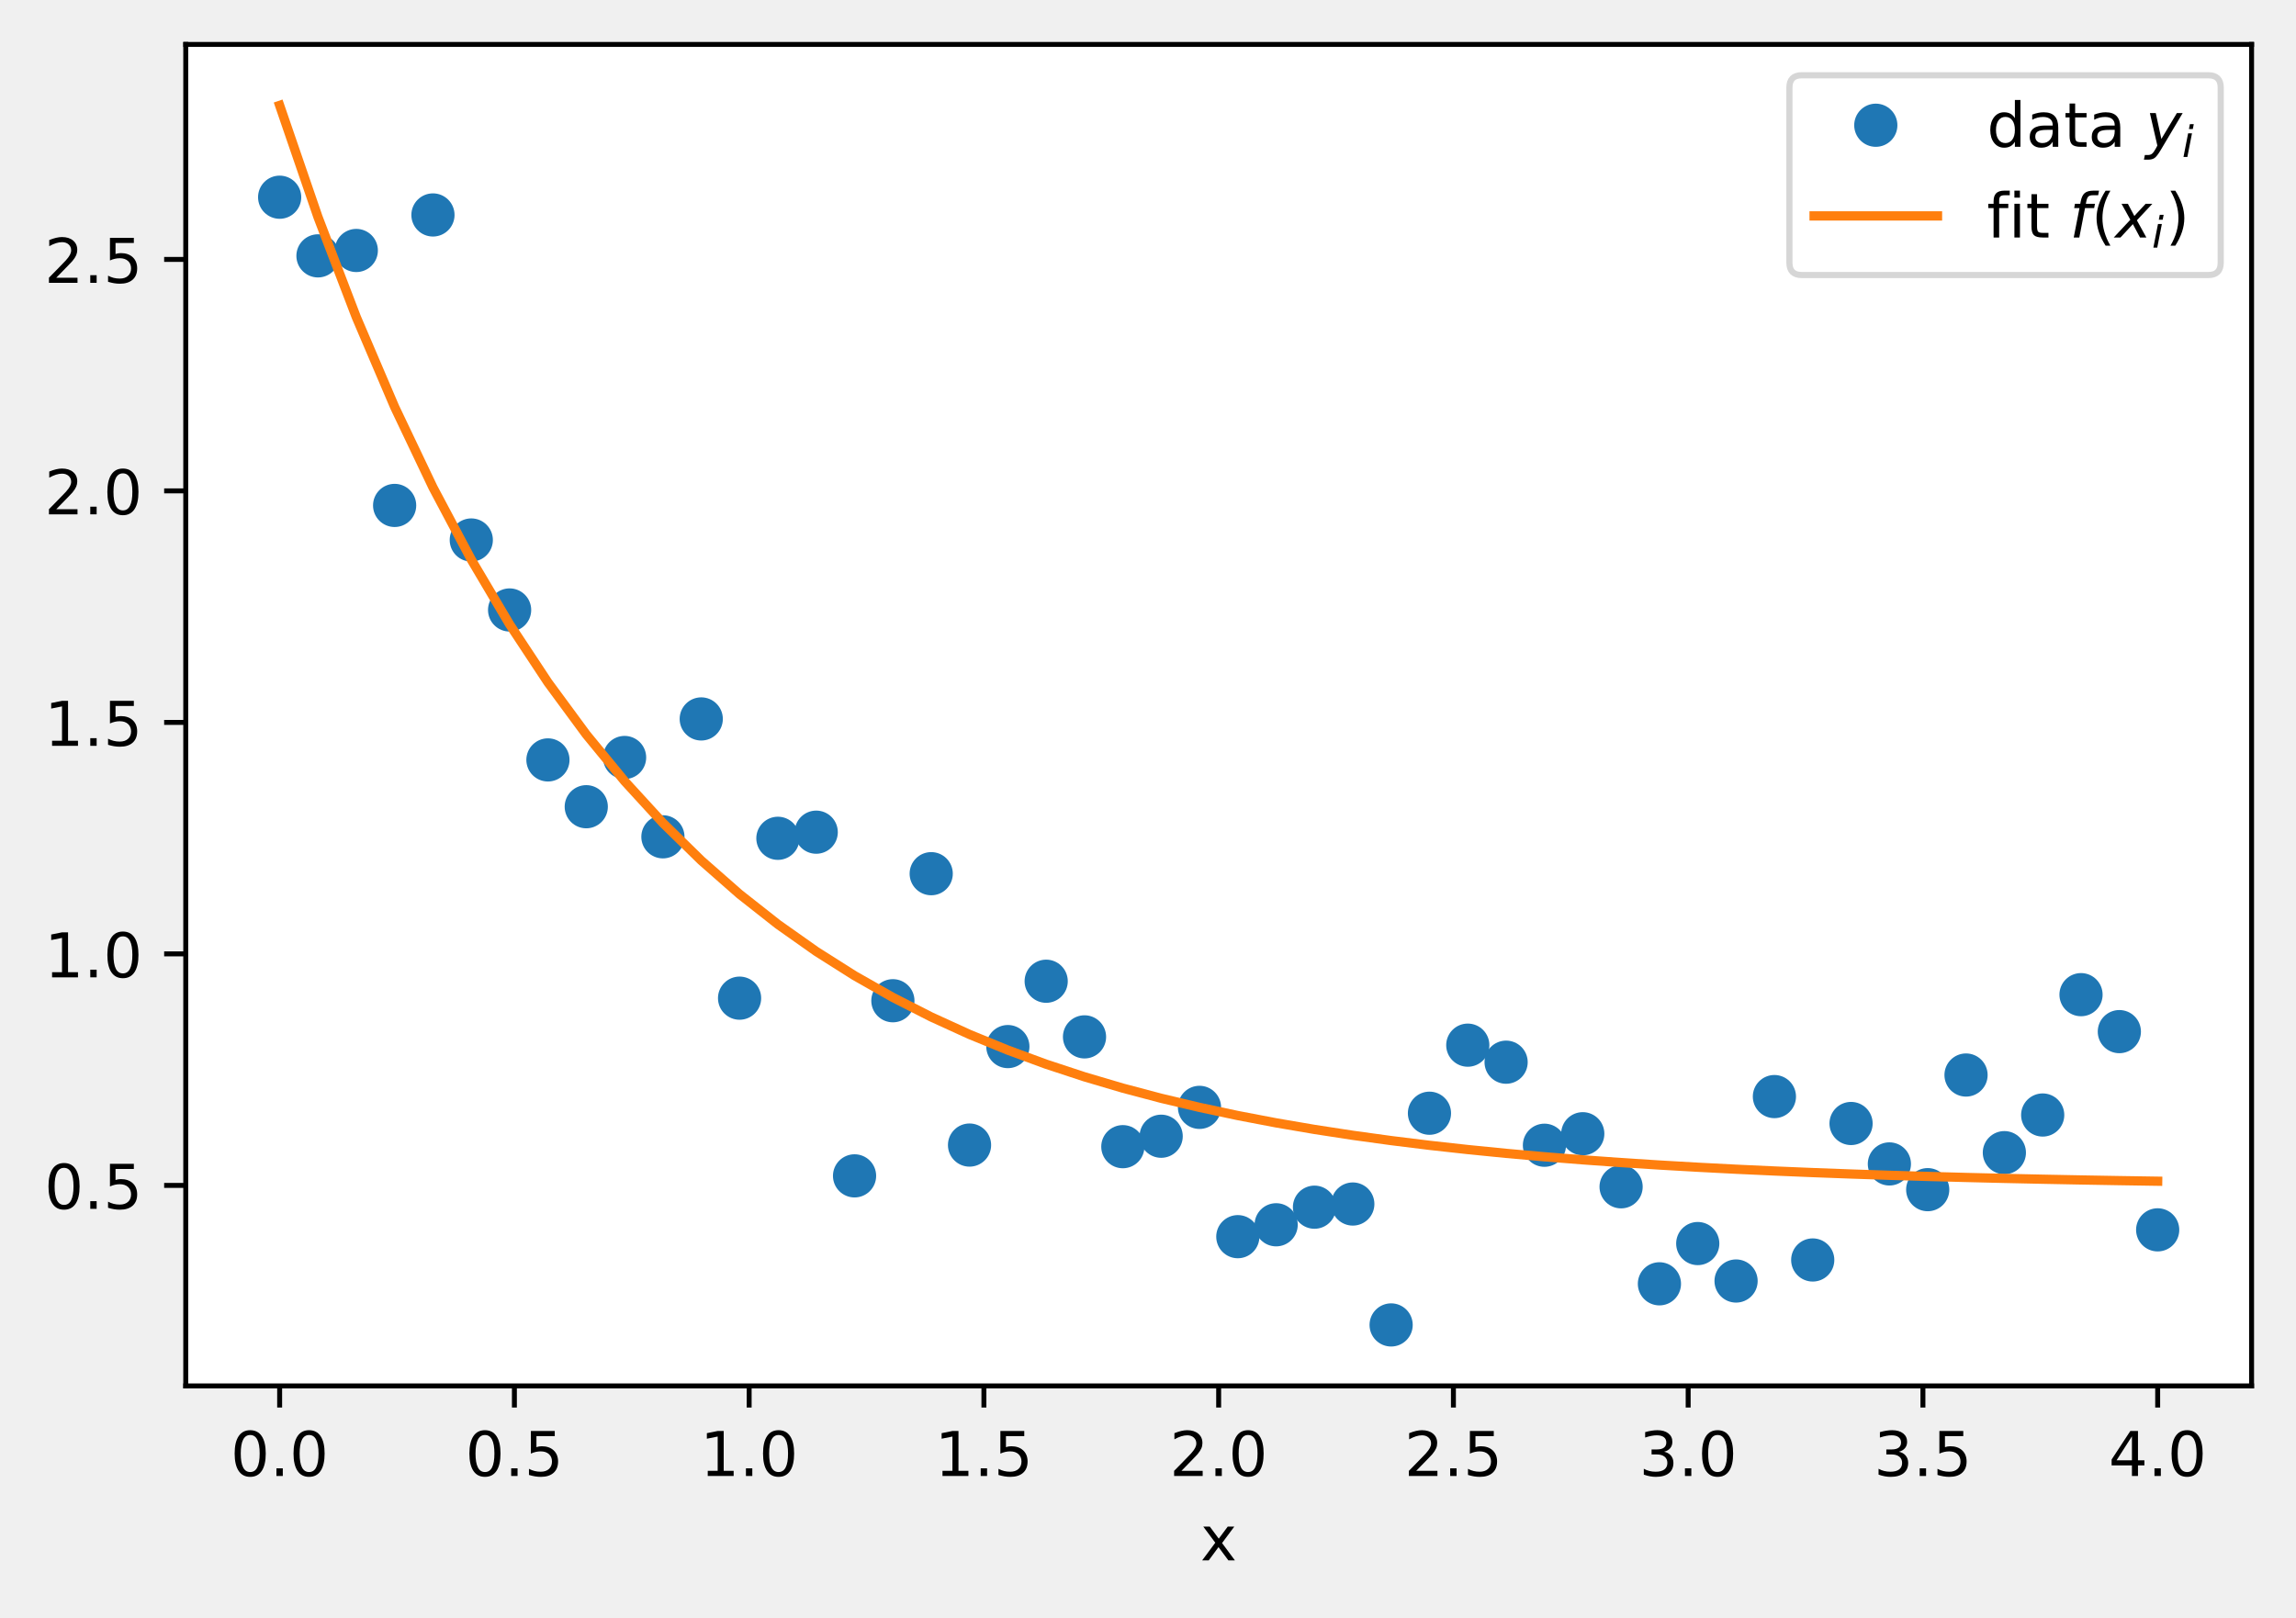
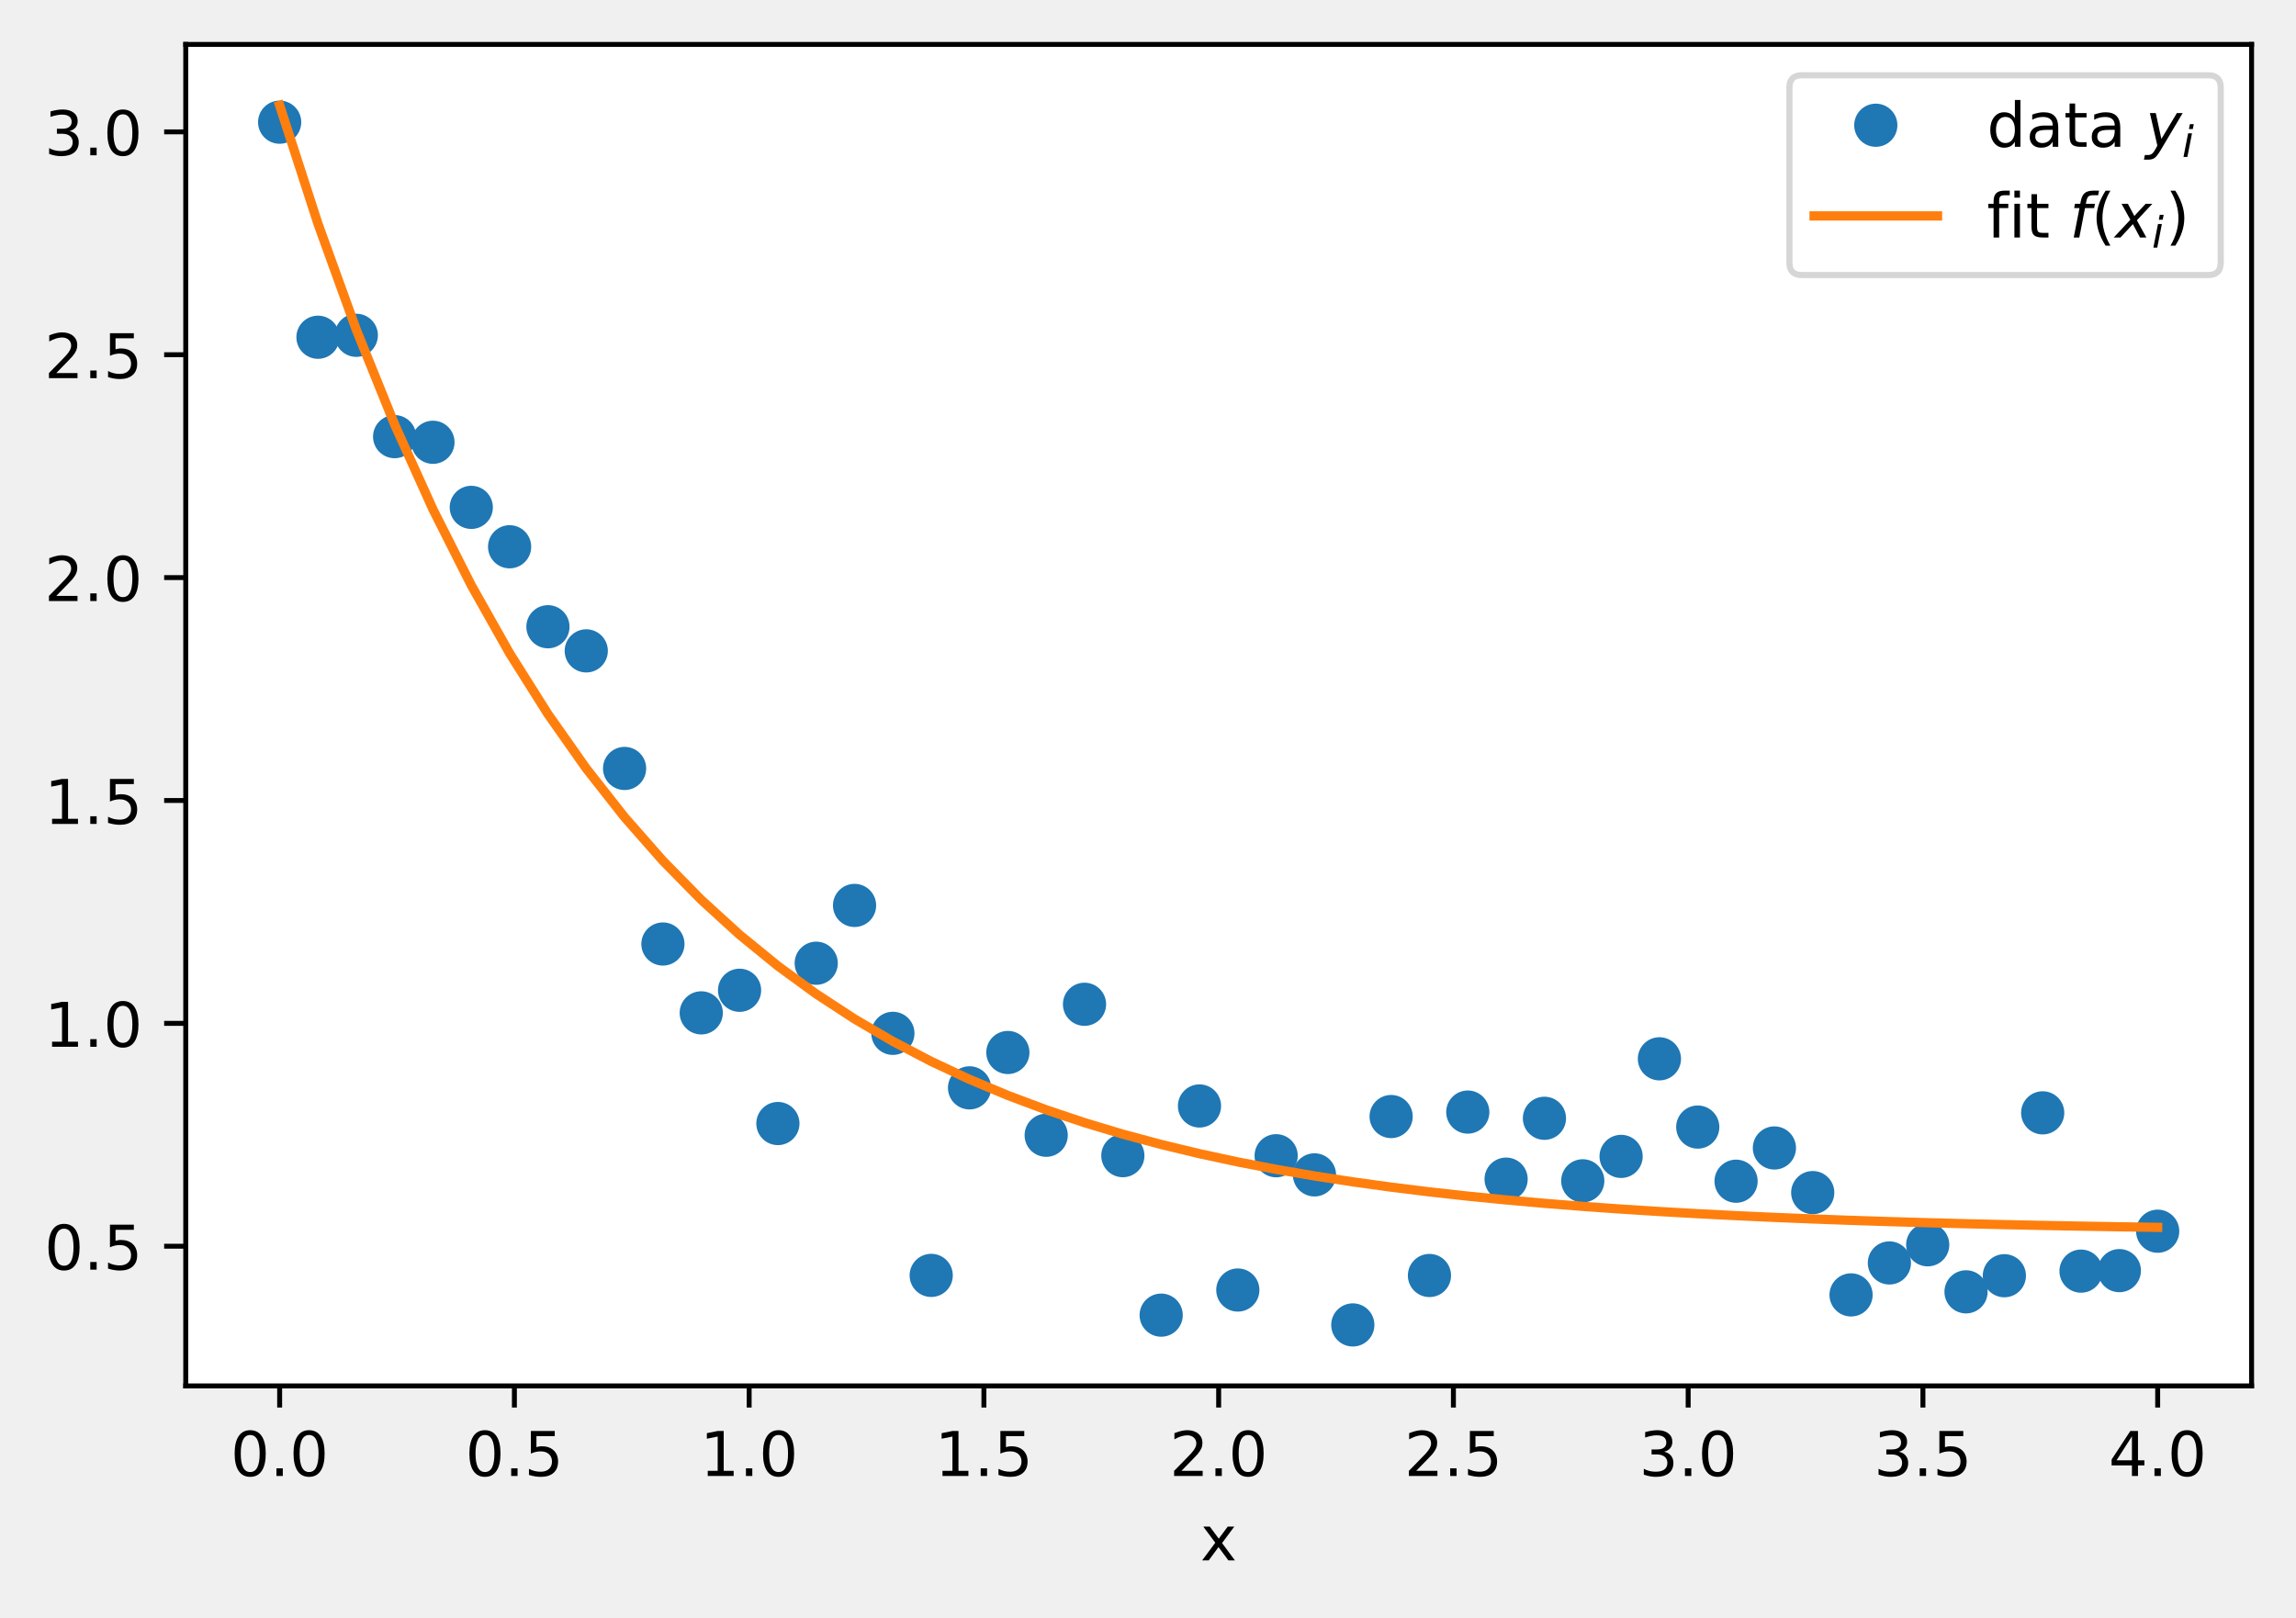
<svg xmlns="http://www.w3.org/2000/svg" xmlns:xlink="http://www.w3.org/1999/xlink" height="262.196pt" version="1.1" viewBox="0 0 372.103 262.196" width="372.103pt">
  <defs>
    <style type="text/css">*{stroke-linecap:butt;stroke-linejoin:round;}</style>
  </defs>
  <g id="figure_1">
    <g id="patch_1">
      <path d="M 0 262.196  L 372.103 262.196  L 372.103 0  L 0 0  z " style="fill:none;" />
    </g>
    <g id="axes_1">
      <g id="patch_2">
        <path d="M 30.103 224.64  L 364.903 224.64  L 364.903 7.2  L 30.103 7.2  z " style="fill:#ffffff;" />
      </g>
      <g id="matplotlib.axis_1">
        <g id="xtick_1">
          <g id="line2d_1">
            <defs>
-               <path d="M 0 0  L 0 3.5  " id="ma28389b3fd" style="stroke:#000000;stroke-width:0.8;" />
-             </defs>
-             <g>
-               <use style="stroke:#000000;stroke-width:0.8;" x="45.321" xlink:href="#ma28389b3fd" y="224.64" />
+               <path d="M 0 0  L 0 3.5  " id="m4b95996206" style="stroke:#000000;stroke-width:0.8;" />
+             </defs>
+             <g>
+               <use style="stroke:#000000;stroke-width:0.8;" x="45.321" xlink:href="#m4b95996206" y="224.64" />
            </g>
          </g>
          <g id="text_1">
            <g transform="translate(37.36974 239.2384)scale(0.1 -0.1)">
              <defs>
                <path d="M 31.781 66.406  Q 24.172 66.406 20.328 58.906  Q 16.5 51.422 16.5 36.375  Q 16.5 21.391 20.328 13.891  Q 24.172 6.391 31.781 6.391  Q 39.453 6.391 43.281 13.891  Q 47.125 21.391 47.125 36.375  Q 47.125 51.422 43.281 58.906  Q 39.453 66.406 31.781 66.406  z M 31.781 74.219  Q 44.047 74.219 50.516 64.516  Q 56.984 54.828 56.984 36.375  Q 56.984 17.969 50.516 8.266  Q 44.047 -1.422 31.781 -1.422  Q 19.531 -1.422 13.062 8.266  Q 6.594 17.969 6.594 36.375  Q 6.594 54.828 13.062 64.516  Q 19.531 74.219 31.781 74.219  z " id="DejaVuSans-48" />
                <path d="M 10.688 12.406  L 21 12.406  L 21 0  L 10.688 0  z " id="DejaVuSans-46" />
              </defs>
              <use xlink:href="#DejaVuSans-48" />
              <use x="63.623" xlink:href="#DejaVuSans-46" />
              <use x="95.41" xlink:href="#DejaVuSans-48" />
            </g>
          </g>
        </g>
        <g id="xtick_2">
          <g id="line2d_2">
            <g>
-               <use style="stroke:#000000;stroke-width:0.8;" x="83.367" xlink:href="#ma28389b3fd" y="224.64" />
+               <use style="stroke:#000000;stroke-width:0.8;" x="83.367" xlink:href="#m4b95996206" y="224.64" />
            </g>
          </g>
          <g id="text_2">
            <g transform="translate(75.4152 239.2384)scale(0.1 -0.1)">
              <defs>
                <path d="M 10.797 72.906  L 49.516 72.906  L 49.516 64.594  L 19.828 64.594  L 19.828 46.734  Q 21.969 47.469 24.109 47.828  Q 26.266 48.188 28.422 48.188  Q 40.625 48.188 47.75 41.5  Q 54.891 34.812 54.891 23.391  Q 54.891 11.625 47.562 5.094  Q 40.234 -1.422 26.906 -1.422  Q 22.312 -1.422 17.547 -0.641  Q 12.797 0.141 7.719 1.703  L 7.719 11.625  Q 12.109 9.234 16.797 8.062  Q 21.484 6.891 26.703 6.891  Q 35.156 6.891 40.078 11.328  Q 45.016 15.766 45.016 23.391  Q 45.016 31 40.078 35.438  Q 35.156 39.891 26.703 39.891  Q 22.75 39.891 18.812 39.016  Q 14.891 38.141 10.797 36.281  z " id="DejaVuSans-53" />
              </defs>
              <use xlink:href="#DejaVuSans-48" />
              <use x="63.623" xlink:href="#DejaVuSans-46" />
              <use x="95.41" xlink:href="#DejaVuSans-53" />
            </g>
          </g>
        </g>
        <g id="xtick_3">
          <g id="line2d_3">
            <g>
-               <use style="stroke:#000000;stroke-width:0.8;" x="121.412" xlink:href="#ma28389b3fd" y="224.64" />
+               <use style="stroke:#000000;stroke-width:0.8;" x="121.412" xlink:href="#m4b95996206" y="224.64" />
            </g>
          </g>
          <g id="text_3">
            <g transform="translate(113.4607 239.2384)scale(0.1 -0.1)">
              <defs>
                <path d="M 12.406 8.297  L 28.516 8.297  L 28.516 63.922  L 10.984 60.406  L 10.984 69.391  L 28.422 72.906  L 38.281 72.906  L 38.281 8.297  L 54.391 8.297  L 54.391 0  L 12.406 0  z " id="DejaVuSans-49" />
              </defs>
              <use xlink:href="#DejaVuSans-49" />
              <use x="63.623" xlink:href="#DejaVuSans-46" />
              <use x="95.41" xlink:href="#DejaVuSans-48" />
            </g>
          </g>
        </g>
        <g id="xtick_4">
          <g id="line2d_4">
            <g>
-               <use style="stroke:#000000;stroke-width:0.8;" x="159.458" xlink:href="#ma28389b3fd" y="224.64" />
+               <use style="stroke:#000000;stroke-width:0.8;" x="159.458" xlink:href="#m4b95996206" y="224.64" />
            </g>
          </g>
          <g id="text_4">
            <g transform="translate(151.5061 239.2384)scale(0.1 -0.1)">
              <use xlink:href="#DejaVuSans-49" />
              <use x="63.623" xlink:href="#DejaVuSans-46" />
              <use x="95.41" xlink:href="#DejaVuSans-53" />
            </g>
          </g>
        </g>
        <g id="xtick_5">
          <g id="line2d_5">
            <g>
-               <use style="stroke:#000000;stroke-width:0.8;" x="197.503" xlink:href="#ma28389b3fd" y="224.64" />
+               <use style="stroke:#000000;stroke-width:0.8;" x="197.503" xlink:href="#m4b95996206" y="224.64" />
            </g>
          </g>
          <g id="text_5">
            <g transform="translate(189.5516 239.2384)scale(0.1 -0.1)">
              <defs>
                <path d="M 19.188 8.297  L 53.609 8.297  L 53.609 0  L 7.328 0  L 7.328 8.297  Q 12.938 14.109 22.625 23.891  Q 32.328 33.688 34.812 36.531  Q 39.547 41.844 41.422 45.531  Q 43.312 49.219 43.312 52.781  Q 43.312 58.594 39.234 62.25  Q 35.156 65.922 28.609 65.922  Q 23.969 65.922 18.812 64.312  Q 13.672 62.703 7.812 59.422  L 7.812 69.391  Q 13.766 71.781 18.938 73  Q 24.125 74.219 28.422 74.219  Q 39.75 74.219 46.484 68.547  Q 53.219 62.891 53.219 53.422  Q 53.219 48.922 51.531 44.891  Q 49.859 40.875 45.406 35.406  Q 44.188 33.984 37.641 27.219  Q 31.109 20.453 19.188 8.297  z " id="DejaVuSans-50" />
              </defs>
              <use xlink:href="#DejaVuSans-50" />
              <use x="63.623" xlink:href="#DejaVuSans-46" />
              <use x="95.41" xlink:href="#DejaVuSans-48" />
            </g>
          </g>
        </g>
        <g id="xtick_6">
          <g id="line2d_6">
            <g>
-               <use style="stroke:#000000;stroke-width:0.8;" x="235.549" xlink:href="#ma28389b3fd" y="224.64" />
+               <use style="stroke:#000000;stroke-width:0.8;" x="235.549" xlink:href="#m4b95996206" y="224.64" />
            </g>
          </g>
          <g id="text_6">
            <g transform="translate(227.597 239.2384)scale(0.1 -0.1)">
              <use xlink:href="#DejaVuSans-50" />
              <use x="63.623" xlink:href="#DejaVuSans-46" />
              <use x="95.41" xlink:href="#DejaVuSans-53" />
            </g>
          </g>
        </g>
        <g id="xtick_7">
          <g id="line2d_7">
            <g>
-               <use style="stroke:#000000;stroke-width:0.8;" x="273.594" xlink:href="#ma28389b3fd" y="224.64" />
+               <use style="stroke:#000000;stroke-width:0.8;" x="273.594" xlink:href="#m4b95996206" y="224.64" />
            </g>
          </g>
          <g id="text_7">
            <g transform="translate(265.6425 239.2384)scale(0.1 -0.1)">
              <defs>
                <path d="M 40.578 39.312  Q 47.656 37.797 51.625 33  Q 55.609 28.219 55.609 21.188  Q 55.609 10.406 48.188 4.484  Q 40.766 -1.422 27.094 -1.422  Q 22.516 -1.422 17.656 -0.516  Q 12.797 0.391 7.625 2.203  L 7.625 11.719  Q 11.719 9.328 16.594 8.109  Q 21.484 6.891 26.812 6.891  Q 36.078 6.891 40.938 10.547  Q 45.797 14.203 45.797 21.188  Q 45.797 27.641 41.281 31.266  Q 36.766 34.906 28.719 34.906  L 20.219 34.906  L 20.219 43.016  L 29.109 43.016  Q 36.375 43.016 40.234 45.922  Q 44.094 48.828 44.094 54.297  Q 44.094 59.906 40.109 62.906  Q 36.141 65.922 28.719 65.922  Q 24.656 65.922 20.016 65.031  Q 15.375 64.156 9.812 62.312  L 9.812 71.094  Q 15.438 72.656 20.344 73.438  Q 25.25 74.219 29.594 74.219  Q 40.828 74.219 47.359 69.109  Q 53.906 64.016 53.906 55.328  Q 53.906 49.266 50.438 45.094  Q 46.969 40.922 40.578 39.312  z " id="DejaVuSans-51" />
              </defs>
              <use xlink:href="#DejaVuSans-51" />
              <use x="63.623" xlink:href="#DejaVuSans-46" />
              <use x="95.41" xlink:href="#DejaVuSans-48" />
            </g>
          </g>
        </g>
        <g id="xtick_8">
          <g id="line2d_8">
            <g>
-               <use style="stroke:#000000;stroke-width:0.8;" x="311.639" xlink:href="#ma28389b3fd" y="224.64" />
+               <use style="stroke:#000000;stroke-width:0.8;" x="311.639" xlink:href="#m4b95996206" y="224.64" />
            </g>
          </g>
          <g id="text_8">
            <g transform="translate(303.6879 239.2384)scale(0.1 -0.1)">
              <use xlink:href="#DejaVuSans-51" />
              <use x="63.623" xlink:href="#DejaVuSans-46" />
              <use x="95.41" xlink:href="#DejaVuSans-53" />
            </g>
          </g>
        </g>
        <g id="xtick_9">
          <g id="line2d_9">
            <g>
-               <use style="stroke:#000000;stroke-width:0.8;" x="349.685" xlink:href="#ma28389b3fd" y="224.64" />
+               <use style="stroke:#000000;stroke-width:0.8;" x="349.685" xlink:href="#m4b95996206" y="224.64" />
            </g>
          </g>
          <g id="text_9">
            <g transform="translate(341.7334 239.2384)scale(0.1 -0.1)">
              <defs>
                <path d="M 37.797 64.312  L 12.891 25.391  L 37.797 25.391  z M 35.203 72.906  L 47.609 72.906  L 47.609 25.391  L 58.016 25.391  L 58.016 17.188  L 47.609 17.188  L 47.609 0  L 37.797 0  L 37.797 17.188  L 4.891 17.188  L 4.891 26.703  z " id="DejaVuSans-52" />
              </defs>
              <use xlink:href="#DejaVuSans-52" />
              <use x="63.623" xlink:href="#DejaVuSans-46" />
              <use x="95.41" xlink:href="#DejaVuSans-48" />
            </g>
          </g>
        </g>
        <g id="text_10">
          <g transform="translate(194.5437 252.9166)scale(0.1 -0.1)">
            <defs>
              <path d="M 54.891 54.688  L 35.109 28.078  L 55.906 0  L 45.312 0  L 29.391 21.484  L 13.484 0  L 2.875 0  L 24.125 28.609  L 4.688 54.688  L 15.281 54.688  L 29.781 35.203  L 44.281 54.688  z " id="DejaVuSans-120" />
            </defs>
            <use xlink:href="#DejaVuSans-120" />
          </g>
        </g>
      </g>
      <g id="matplotlib.axis_2">
        <g id="ytick_1">
          <g id="line2d_10">
            <defs>
-               <path d="M 0 0  L -3.5 0  " id="m2275a71778" style="stroke:#000000;stroke-width:0.8;" />
-             </defs>
-             <g>
-               <use style="stroke:#000000;stroke-width:0.8;" x="30.103" xlink:href="#m2275a71778" y="192.137" />
+               <path d="M 0 0  L -3.5 0  " id="m1557f03535" style="stroke:#000000;stroke-width:0.8;" />
+             </defs>
+             <g>
+               <use style="stroke:#000000;stroke-width:0.8;" x="30.103" xlink:href="#m1557f03535" y="201.998" />
            </g>
          </g>
          <g id="text_11">
-             <g transform="translate(7.2 195.9366)scale(0.1 -0.1)">
+             <g transform="translate(7.2 205.7969)scale(0.1 -0.1)">
              <use xlink:href="#DejaVuSans-48" />
              <use x="63.623" xlink:href="#DejaVuSans-46" />
              <use x="95.41" xlink:href="#DejaVuSans-53" />
            </g>
          </g>
        </g>
        <g id="ytick_2">
          <g id="line2d_11">
            <g>
-               <use style="stroke:#000000;stroke-width:0.8;" x="30.103" xlink:href="#m2275a71778" y="154.614" />
+               <use style="stroke:#000000;stroke-width:0.8;" x="30.103" xlink:href="#m1557f03535" y="165.873" />
            </g>
          </g>
          <g id="text_12">
-             <g transform="translate(7.2 158.4136)scale(0.1 -0.1)">
+             <g transform="translate(7.2 169.6718)scale(0.1 -0.1)">
              <use xlink:href="#DejaVuSans-49" />
              <use x="63.623" xlink:href="#DejaVuSans-46" />
              <use x="95.41" xlink:href="#DejaVuSans-48" />
            </g>
          </g>
        </g>
        <g id="ytick_3">
          <g id="line2d_12">
            <g>
-               <use style="stroke:#000000;stroke-width:0.8;" x="30.103" xlink:href="#m2275a71778" y="117.091" />
+               <use style="stroke:#000000;stroke-width:0.8;" x="30.103" xlink:href="#m1557f03535" y="129.748" />
            </g>
          </g>
          <g id="text_13">
-             <g transform="translate(7.2 120.8906)scale(0.1 -0.1)">
+             <g transform="translate(7.2 133.5467)scale(0.1 -0.1)">
              <use xlink:href="#DejaVuSans-49" />
              <use x="63.623" xlink:href="#DejaVuSans-46" />
              <use x="95.41" xlink:href="#DejaVuSans-53" />
            </g>
          </g>
        </g>
        <g id="ytick_4">
          <g id="line2d_13">
            <g>
-               <use style="stroke:#000000;stroke-width:0.8;" x="30.103" xlink:href="#m2275a71778" y="79.568" />
+               <use style="stroke:#000000;stroke-width:0.8;" x="30.103" xlink:href="#m1557f03535" y="93.622" />
            </g>
          </g>
          <g id="text_14">
-             <g transform="translate(7.2 83.36756)scale(0.1 -0.1)">
+             <g transform="translate(7.2 97.42164)scale(0.1 -0.1)">
              <use xlink:href="#DejaVuSans-50" />
              <use x="63.623" xlink:href="#DejaVuSans-46" />
              <use x="95.41" xlink:href="#DejaVuSans-48" />
            </g>
          </g>
        </g>
        <g id="ytick_5">
          <g id="line2d_14">
            <g>
-               <use style="stroke:#000000;stroke-width:0.8;" x="30.103" xlink:href="#m2275a71778" y="42.045" />
+               <use style="stroke:#000000;stroke-width:0.8;" x="30.103" xlink:href="#m1557f03535" y="57.497" />
            </g>
          </g>
          <g id="text_15">
-             <g transform="translate(7.2 45.84454)scale(0.1 -0.1)">
+             <g transform="translate(7.2 61.29656)scale(0.1 -0.1)">
              <use xlink:href="#DejaVuSans-50" />
              <use x="63.623" xlink:href="#DejaVuSans-46" />
              <use x="95.41" xlink:href="#DejaVuSans-53" />
            </g>
          </g>
        </g>
-       </g>
-       <g id="line2d_15">
+         <g id="ytick_6">
+           <g id="line2d_15">
+             <g>
+               <use style="stroke:#000000;stroke-width:0.8;" x="30.103" xlink:href="#m1557f03535" y="21.372" />
+             </g>
+           </g>
+           <g id="text_16">
+             <g transform="translate(7.2 25.17149)scale(0.1 -0.1)">
+               <use xlink:href="#DejaVuSans-51" />
+               <use x="63.623" xlink:href="#DejaVuSans-46" />
+               <use x="95.41" xlink:href="#DejaVuSans-48" />
+             </g>
+           </g>
+         </g>
+       </g>
+       <g id="line2d_16">
        <defs>
-           <path d="M 0 3  C 0.796 3 1.559 2.684 2.121 2.121  C 2.684 1.559 3 0.796 3 0  C 3 -0.796 2.684 -1.559 2.121 -2.121  C 1.559 -2.684 0.796 -3 0 -3  C -0.796 -3 -1.559 -2.684 -2.121 -2.121  C -2.684 -1.559 -3 -0.796 -3 0  C -3 0.796 -2.684 1.559 -2.121 2.121  C -1.559 2.684 -0.796 3 0 3  z " id="m568589d3fa" style="stroke:#1f77b4;" />
+           <path d="M 0 3  C 0.796 3 1.559 2.684 2.121 2.121  C 2.684 1.559 3 0.796 3 0  C 3 -0.796 2.684 -1.559 2.121 -2.121  C 1.559 -2.684 0.796 -3 0 -3  C -0.796 -3 -1.559 -2.684 -2.121 -2.121  C -2.684 -1.559 -3 -0.796 -3 0  C -3 0.796 -2.684 1.559 -2.121 2.121  C -1.559 2.684 -0.796 3 0 3  z " id="m5ad4498eb7" style="stroke:#1f77b4;" />
        </defs>
-         <g clip-path="url(#p4b5f95a953)">
-           <use style="fill:#1f77b4;stroke:#1f77b4;" x="45.321" xlink:href="#m568589d3fa" y="31.966" />
-           <use style="fill:#1f77b4;stroke:#1f77b4;" x="51.533" xlink:href="#m568589d3fa" y="41.472" />
-           <use style="fill:#1f77b4;stroke:#1f77b4;" x="57.744" xlink:href="#m568589d3fa" y="40.599" />
-           <use style="fill:#1f77b4;stroke:#1f77b4;" x="63.956" xlink:href="#m568589d3fa" y="81.924" />
-           <use style="fill:#1f77b4;stroke:#1f77b4;" x="70.167" xlink:href="#m568589d3fa" y="34.841" />
-           <use style="fill:#1f77b4;stroke:#1f77b4;" x="76.379" xlink:href="#m568589d3fa" y="87.526" />
-           <use style="fill:#1f77b4;stroke:#1f77b4;" x="82.59" xlink:href="#m568589d3fa" y="98.869" />
-           <use style="fill:#1f77b4;stroke:#1f77b4;" x="88.802" xlink:href="#m568589d3fa" y="123.173" />
-           <use style="fill:#1f77b4;stroke:#1f77b4;" x="95.013" xlink:href="#m568589d3fa" y="130.76" />
-           <use style="fill:#1f77b4;stroke:#1f77b4;" x="101.225" xlink:href="#m568589d3fa" y="122.78" />
-           <use style="fill:#1f77b4;stroke:#1f77b4;" x="107.436" xlink:href="#m568589d3fa" y="135.637" />
-           <use style="fill:#1f77b4;stroke:#1f77b4;" x="113.648" xlink:href="#m568589d3fa" y="116.531" />
-           <use style="fill:#1f77b4;stroke:#1f77b4;" x="119.859" xlink:href="#m568589d3fa" y="161.79" />
-           <use style="fill:#1f77b4;stroke:#1f77b4;" x="126.071" xlink:href="#m568589d3fa" y="135.878" />
-           <use style="fill:#1f77b4;stroke:#1f77b4;" x="132.282" xlink:href="#m568589d3fa" y="134.887" />
-           <use style="fill:#1f77b4;stroke:#1f77b4;" x="138.494" xlink:href="#m568589d3fa" y="190.593" />
-           <use style="fill:#1f77b4;stroke:#1f77b4;" x="144.705" xlink:href="#m568589d3fa" y="162.207" />
-           <use style="fill:#1f77b4;stroke:#1f77b4;" x="150.917" xlink:href="#m568589d3fa" y="141.614" />
-           <use style="fill:#1f77b4;stroke:#1f77b4;" x="157.128" xlink:href="#m568589d3fa" y="185.601" />
-           <use style="fill:#1f77b4;stroke:#1f77b4;" x="163.34" xlink:href="#m568589d3fa" y="169.638" />
-           <use style="fill:#1f77b4;stroke:#1f77b4;" x="169.551" xlink:href="#m568589d3fa" y="159.046" />
-           <use style="fill:#1f77b4;stroke:#1f77b4;" x="175.763" xlink:href="#m568589d3fa" y="168.064" />
-           <use style="fill:#1f77b4;stroke:#1f77b4;" x="181.974" xlink:href="#m568589d3fa" y="185.862" />
-           <use style="fill:#1f77b4;stroke:#1f77b4;" x="188.186" xlink:href="#m568589d3fa" y="184.169" />
-           <use style="fill:#1f77b4;stroke:#1f77b4;" x="194.397" xlink:href="#m568589d3fa" y="179.491" />
-           <use style="fill:#1f77b4;stroke:#1f77b4;" x="200.609" xlink:href="#m568589d3fa" y="200.449" />
-           <use style="fill:#1f77b4;stroke:#1f77b4;" x="206.82" xlink:href="#m568589d3fa" y="198.522" />
-           <use style="fill:#1f77b4;stroke:#1f77b4;" x="213.032" xlink:href="#m568589d3fa" y="195.671" />
-           <use style="fill:#1f77b4;stroke:#1f77b4;" x="219.243" xlink:href="#m568589d3fa" y="195.157" />
-           <use style="fill:#1f77b4;stroke:#1f77b4;" x="225.455" xlink:href="#m568589d3fa" y="214.756" />
-           <use style="fill:#1f77b4;stroke:#1f77b4;" x="231.666" xlink:href="#m568589d3fa" y="180.44" />
-           <use style="fill:#1f77b4;stroke:#1f77b4;" x="237.878" xlink:href="#m568589d3fa" y="169.408" />
-           <use style="fill:#1f77b4;stroke:#1f77b4;" x="244.089" xlink:href="#m568589d3fa" y="172.168" />
-           <use style="fill:#1f77b4;stroke:#1f77b4;" x="250.301" xlink:href="#m568589d3fa" y="185.63" />
-           <use style="fill:#1f77b4;stroke:#1f77b4;" x="256.512" xlink:href="#m568589d3fa" y="183.765" />
-           <use style="fill:#1f77b4;stroke:#1f77b4;" x="262.724" xlink:href="#m568589d3fa" y="192.365" />
-           <use style="fill:#1f77b4;stroke:#1f77b4;" x="268.935" xlink:href="#m568589d3fa" y="208.09" />
-           <use style="fill:#1f77b4;stroke:#1f77b4;" x="275.147" xlink:href="#m568589d3fa" y="201.565" />
-           <use style="fill:#1f77b4;stroke:#1f77b4;" x="281.358" xlink:href="#m568589d3fa" y="207.637" />
-           <use style="fill:#1f77b4;stroke:#1f77b4;" x="287.57" xlink:href="#m568589d3fa" y="177.742" />
-           <use style="fill:#1f77b4;stroke:#1f77b4;" x="293.781" xlink:href="#m568589d3fa" y="204.226" />
-           <use style="fill:#1f77b4;stroke:#1f77b4;" x="299.993" xlink:href="#m568589d3fa" y="182.104" />
-           <use style="fill:#1f77b4;stroke:#1f77b4;" x="306.204" xlink:href="#m568589d3fa" y="188.658" />
-           <use style="fill:#1f77b4;stroke:#1f77b4;" x="312.416" xlink:href="#m568589d3fa" y="192.829" />
-           <use style="fill:#1f77b4;stroke:#1f77b4;" x="318.627" xlink:href="#m568589d3fa" y="174.248" />
-           <use style="fill:#1f77b4;stroke:#1f77b4;" x="324.839" xlink:href="#m568589d3fa" y="186.832" />
-           <use style="fill:#1f77b4;stroke:#1f77b4;" x="331.05" xlink:href="#m568589d3fa" y="180.729" />
-           <use style="fill:#1f77b4;stroke:#1f77b4;" x="337.262" xlink:href="#m568589d3fa" y="161.222" />
-           <use style="fill:#1f77b4;stroke:#1f77b4;" x="343.473" xlink:href="#m568589d3fa" y="167.213" />
-           <use style="fill:#1f77b4;stroke:#1f77b4;" x="349.685" xlink:href="#m568589d3fa" y="199.343" />
-         </g>
-       </g>
-       <g id="line2d_16">
-         <path clip-path="url(#p4b5f95a953)" d="M 45.321 17.084  L 51.533 35.179  L 57.744 51.406  L 63.956 65.957  L 70.167 79.005  L 76.379 90.706  L 82.59 101.198  L 88.802 110.607  L 95.013 119.044  L 101.225 126.609  L 107.436 133.393  L 113.648 139.477  L 119.859 144.932  L 126.071 149.824  L 132.282 154.211  L 138.494 158.145  L 144.705 161.672  L 150.917 164.835  L 157.128 167.672  L 163.34 170.215  L 169.551 172.496  L 175.763 174.541  L 181.974 176.375  L 188.186 178.02  L 194.397 179.494  L 200.609 180.817  L 206.82 182.003  L 213.032 183.066  L 219.243 184.02  L 225.455 184.875  L 231.666 185.642  L 237.878 186.329  L 244.089 186.946  L 250.301 187.499  L 256.512 187.995  L 262.724 188.439  L 268.935 188.838  L 275.147 189.195  L 281.358 189.516  L 287.57 189.803  L 293.781 190.061  L 299.993 190.292  L 306.204 190.5  L 312.416 190.686  L 318.627 190.852  L 324.839 191.002  L 331.05 191.136  L 337.262 191.256  L 343.473 191.364  L 349.685 191.46  " style="fill:none;stroke:#ff7f0e;stroke-linecap:square;stroke-width:1.5;" />
+         <g clip-path="url(#p4e893eaa07)">
+           <use style="fill:#1f77b4;stroke:#1f77b4;" x="45.321" xlink:href="#m5ad4498eb7" y="19.806" />
+           <use style="fill:#1f77b4;stroke:#1f77b4;" x="51.533" xlink:href="#m5ad4498eb7" y="54.663" />
+           <use style="fill:#1f77b4;stroke:#1f77b4;" x="57.744" xlink:href="#m5ad4498eb7" y="54.348" />
+           <use style="fill:#1f77b4;stroke:#1f77b4;" x="63.956" xlink:href="#m5ad4498eb7" y="70.774" />
+           <use style="fill:#1f77b4;stroke:#1f77b4;" x="70.167" xlink:href="#m5ad4498eb7" y="71.688" />
+           <use style="fill:#1f77b4;stroke:#1f77b4;" x="76.379" xlink:href="#m5ad4498eb7" y="82.239" />
+           <use style="fill:#1f77b4;stroke:#1f77b4;" x="82.59" xlink:href="#m5ad4498eb7" y="88.625" />
+           <use style="fill:#1f77b4;stroke:#1f77b4;" x="88.802" xlink:href="#m5ad4498eb7" y="101.588" />
+           <use style="fill:#1f77b4;stroke:#1f77b4;" x="95.013" xlink:href="#m5ad4498eb7" y="105.5" />
+           <use style="fill:#1f77b4;stroke:#1f77b4;" x="101.225" xlink:href="#m5ad4498eb7" y="124.556" />
+           <use style="fill:#1f77b4;stroke:#1f77b4;" x="107.436" xlink:href="#m5ad4498eb7" y="153.011" />
+           <use style="fill:#1f77b4;stroke:#1f77b4;" x="113.648" xlink:href="#m5ad4498eb7" y="164.173" />
+           <use style="fill:#1f77b4;stroke:#1f77b4;" x="119.859" xlink:href="#m5ad4498eb7" y="160.512" />
+           <use style="fill:#1f77b4;stroke:#1f77b4;" x="126.071" xlink:href="#m5ad4498eb7" y="182.111" />
+           <use style="fill:#1f77b4;stroke:#1f77b4;" x="132.282" xlink:href="#m5ad4498eb7" y="156.129" />
+           <use style="fill:#1f77b4;stroke:#1f77b4;" x="138.494" xlink:href="#m5ad4498eb7" y="146.759" />
+           <use style="fill:#1f77b4;stroke:#1f77b4;" x="144.705" xlink:href="#m5ad4498eb7" y="167.492" />
+           <use style="fill:#1f77b4;stroke:#1f77b4;" x="150.917" xlink:href="#m5ad4498eb7" y="206.726" />
+           <use style="fill:#1f77b4;stroke:#1f77b4;" x="157.128" xlink:href="#m5ad4498eb7" y="176.329" />
+           <use style="fill:#1f77b4;stroke:#1f77b4;" x="163.34" xlink:href="#m5ad4498eb7" y="170.595" />
+           <use style="fill:#1f77b4;stroke:#1f77b4;" x="169.551" xlink:href="#m5ad4498eb7" y="184.012" />
+           <use style="fill:#1f77b4;stroke:#1f77b4;" x="175.763" xlink:href="#m5ad4498eb7" y="162.781" />
+           <use style="fill:#1f77b4;stroke:#1f77b4;" x="181.974" xlink:href="#m5ad4498eb7" y="187.317" />
+           <use style="fill:#1f77b4;stroke:#1f77b4;" x="188.186" xlink:href="#m5ad4498eb7" y="213.17" />
+           <use style="fill:#1f77b4;stroke:#1f77b4;" x="194.397" xlink:href="#m5ad4498eb7" y="179.264" />
+           <use style="fill:#1f77b4;stroke:#1f77b4;" x="200.609" xlink:href="#m5ad4498eb7" y="209.097" />
+           <use style="fill:#1f77b4;stroke:#1f77b4;" x="206.82" xlink:href="#m5ad4498eb7" y="187.331" />
+           <use style="fill:#1f77b4;stroke:#1f77b4;" x="213.032" xlink:href="#m5ad4498eb7" y="190.432" />
+           <use style="fill:#1f77b4;stroke:#1f77b4;" x="219.243" xlink:href="#m5ad4498eb7" y="214.756" />
+           <use style="fill:#1f77b4;stroke:#1f77b4;" x="225.455" xlink:href="#m5ad4498eb7" y="180.978" />
+           <use style="fill:#1f77b4;stroke:#1f77b4;" x="231.666" xlink:href="#m5ad4498eb7" y="206.742" />
+           <use style="fill:#1f77b4;stroke:#1f77b4;" x="237.878" xlink:href="#m5ad4498eb7" y="180.253" />
+           <use style="fill:#1f77b4;stroke:#1f77b4;" x="244.089" xlink:href="#m5ad4498eb7" y="191.125" />
+           <use style="fill:#1f77b4;stroke:#1f77b4;" x="250.301" xlink:href="#m5ad4498eb7" y="181.261" />
+           <use style="fill:#1f77b4;stroke:#1f77b4;" x="256.512" xlink:href="#m5ad4498eb7" y="191.397" />
+           <use style="fill:#1f77b4;stroke:#1f77b4;" x="262.724" xlink:href="#m5ad4498eb7" y="187.438" />
+           <use style="fill:#1f77b4;stroke:#1f77b4;" x="268.935" xlink:href="#m5ad4498eb7" y="171.621" />
+           <use style="fill:#1f77b4;stroke:#1f77b4;" x="275.147" xlink:href="#m5ad4498eb7" y="182.684" />
+           <use style="fill:#1f77b4;stroke:#1f77b4;" x="281.358" xlink:href="#m5ad4498eb7" y="191.461" />
+           <use style="fill:#1f77b4;stroke:#1f77b4;" x="287.57" xlink:href="#m5ad4498eb7" y="186.071" />
+           <use style="fill:#1f77b4;stroke:#1f77b4;" x="293.781" xlink:href="#m5ad4498eb7" y="193.307" />
+           <use style="fill:#1f77b4;stroke:#1f77b4;" x="299.993" xlink:href="#m5ad4498eb7" y="209.888" />
+           <use style="fill:#1f77b4;stroke:#1f77b4;" x="306.204" xlink:href="#m5ad4498eb7" y="204.706" />
+           <use style="fill:#1f77b4;stroke:#1f77b4;" x="312.416" xlink:href="#m5ad4498eb7" y="201.764" />
+           <use style="fill:#1f77b4;stroke:#1f77b4;" x="318.627" xlink:href="#m5ad4498eb7" y="209.391" />
+           <use style="fill:#1f77b4;stroke:#1f77b4;" x="324.839" xlink:href="#m5ad4498eb7" y="206.779" />
+           <use style="fill:#1f77b4;stroke:#1f77b4;" x="331.05" xlink:href="#m5ad4498eb7" y="180.379" />
+           <use style="fill:#1f77b4;stroke:#1f77b4;" x="337.262" xlink:href="#m5ad4498eb7" y="206.034" />
+           <use style="fill:#1f77b4;stroke:#1f77b4;" x="343.473" xlink:href="#m5ad4498eb7" y="205.955" />
+           <use style="fill:#1f77b4;stroke:#1f77b4;" x="349.685" xlink:href="#m5ad4498eb7" y="199.563" />
+         </g>
+       </g>
+       <g id="line2d_17">
+         <path clip-path="url(#p4e893eaa07)" d="M 45.321 17.084  L 51.533 36.269  L 57.744 53.439  L 63.956 68.806  L 70.167 82.558  L 76.379 94.867  L 82.59 105.882  L 88.802 115.74  L 95.013 124.562  L 101.225 132.458  L 107.436 139.525  L 113.648 145.849  L 119.859 151.509  L 126.071 156.575  L 132.282 161.108  L 138.494 165.165  L 144.705 168.796  L 150.917 172.046  L 157.128 174.954  L 163.34 177.557  L 169.551 179.887  L 175.763 181.971  L 181.974 183.837  L 188.186 185.507  L 194.397 187.001  L 200.609 188.339  L 206.82 189.536  L 213.032 190.607  L 219.243 191.565  L 225.455 192.423  L 231.666 193.191  L 237.878 193.879  L 244.089 194.494  L 250.301 195.044  L 256.512 195.537  L 262.724 195.977  L 268.935 196.372  L 275.147 196.725  L 281.358 197.041  L 287.57 197.324  L 293.781 197.577  L 299.993 197.804  L 306.204 198.006  L 312.416 198.188  L 318.627 198.35  L 324.839 198.496  L 331.05 198.626  L 337.262 198.742  L 343.473 198.846  L 349.685 198.939  " style="fill:none;stroke:#ff7f0e;stroke-linecap:square;stroke-width:1.5;" />
      </g>
      <g id="patch_3">
        <path d="M 30.103 224.64  L 30.103 7.2  " style="fill:none;stroke:#000000;stroke-linecap:square;stroke-linejoin:miter;stroke-width:0.8;" />
      </g>
      <g id="patch_4">
        <path d="M 364.903 224.64  L 364.903 7.2  " style="fill:none;stroke:#000000;stroke-linecap:square;stroke-linejoin:miter;stroke-width:0.8;" />
      </g>
      <g id="patch_5">
        <path d="M 30.103 224.64  L 364.903 224.64  " style="fill:none;stroke:#000000;stroke-linecap:square;stroke-linejoin:miter;stroke-width:0.8;" />
      </g>
      <g id="patch_6">
        <path d="M 30.103 7.2  L 364.903 7.2  " style="fill:none;stroke:#000000;stroke-linecap:square;stroke-linejoin:miter;stroke-width:0.8;" />
      </g>
      <g id="legend_1">
        <g id="patch_7">
          <path d="M 292.003 44.578  L 357.903 44.578  Q 359.903 44.578 359.903 42.578  L 359.903 14.2  Q 359.903 12.2 357.903 12.2  L 292.003 12.2  Q 290.003 12.2 290.003 14.2  L 290.003 42.578  Q 290.003 44.578 292.003 44.578  z " style="fill:#ffffff;opacity:0.8;stroke:#cccccc;stroke-linejoin:miter;" />
        </g>
-         <g id="line2d_17" />
-         <g id="line2d_18">
+         <g id="line2d_18" />
+         <g id="line2d_19">
          <g>
-             <use style="fill:#1f77b4;stroke:#1f77b4;" x="304.003" xlink:href="#m568589d3fa" y="20.3" />
-           </g>
-         </g>
-         <g id="text_16">
+             <use style="fill:#1f77b4;stroke:#1f77b4;" x="304.003" xlink:href="#m5ad4498eb7" y="20.3" />
+           </g>
+         </g>
+         <g id="text_17">
          <g transform="translate(322.0031 23.8)scale(0.1 -0.1)">
            <defs>
              <path d="M 45.406 46.391  L 45.406 75.984  L 54.391 75.984  L 54.391 0  L 45.406 0  L 45.406 8.203  Q 42.578 3.328 38.25 0.953  Q 33.938 -1.422 27.875 -1.422  Q 17.969 -1.422 11.734 6.484  Q 5.516 14.406 5.516 27.297  Q 5.516 40.188 11.734 48.094  Q 17.969 56 27.875 56  Q 33.938 56 38.25 53.625  Q 42.578 51.266 45.406 46.391  z M 14.797 27.297  Q 14.797 17.391 18.875 11.75  Q 22.953 6.109 30.078 6.109  Q 37.203 6.109 41.297 11.75  Q 45.406 17.391 45.406 27.297  Q 45.406 37.203 41.297 42.844  Q 37.203 48.484 30.078 48.484  Q 22.953 48.484 18.875 42.844  Q 14.797 37.203 14.797 27.297  z " id="DejaVuSans-100" />
              <path d="M 34.281 27.484  Q 23.391 27.484 19.188 25  Q 14.984 22.516 14.984 16.5  Q 14.984 11.719 18.141 8.906  Q 21.297 6.109 26.703 6.109  Q 34.188 6.109 38.703 11.406  Q 43.219 16.703 43.219 25.484  L 43.219 27.484  z M 52.203 31.203  L 52.203 0  L 43.219 0  L 43.219 8.297  Q 40.141 3.328 35.547 0.953  Q 30.953 -1.422 24.312 -1.422  Q 15.922 -1.422 10.953 3.297  Q 6 8.016 6 15.922  Q 6 25.141 12.172 29.828  Q 18.359 34.516 30.609 34.516  L 43.219 34.516  L 43.219 35.406  Q 43.219 41.609 39.141 45  Q 35.062 48.391 27.688 48.391  Q 23 48.391 18.547 47.266  Q 14.109 46.141 10.016 43.891  L 10.016 52.203  Q 14.938 54.109 19.578 55.047  Q 24.219 56 28.609 56  Q 40.484 56 46.344 49.844  Q 52.203 43.703 52.203 31.203  z " id="DejaVuSans-97" />
              <path d="M 18.312 70.219  L 18.312 54.688  L 36.812 54.688  L 36.812 47.703  L 18.312 47.703  L 18.312 18.016  Q 18.312 11.328 20.141 9.422  Q 21.969 7.516 27.594 7.516  L 36.812 7.516  L 36.812 0  L 27.594 0  Q 17.188 0 13.234 3.875  Q 9.281 7.766 9.281 18.016  L 9.281 47.703  L 2.688 47.703  L 2.688 54.688  L 9.281 54.688  L 9.281 70.219  z " id="DejaVuSans-116" />
              <path id="DejaVuSans-32" />
              <path d="M 24.812 -5.078  Q 18.562 -15.578 14.625 -18.188  Q 10.688 -20.797 4.594 -20.797  L -2.484 -20.797  L -0.984 -13.281  L 4.203 -13.281  Q 7.953 -13.281 10.594 -11.234  Q 13.234 -9.188 16.5 -3.219  L 19.281 2  L 7.172 54.688  L 16.703 54.688  L 25.781 12.797  L 50.875 54.688  L 60.297 54.688  z " id="DejaVuSans-Oblique-121" />
              <path d="M 18.312 75.984  L 27.297 75.984  L 25.094 64.594  L 16.109 64.594  z M 14.203 54.688  L 23.188 54.688  L 12.5 0  L 3.516 0  z " id="DejaVuSans-Oblique-105" />
            </defs>
            <use transform="translate(0 0.015625)" xlink:href="#DejaVuSans-100" />
            <use transform="translate(63.47656 0.015625)" xlink:href="#DejaVuSans-97" />
            <use transform="translate(124.7559 0.015625)" xlink:href="#DejaVuSans-116" />
            <use transform="translate(163.9648 0.015625)" xlink:href="#DejaVuSans-97" />
            <use transform="translate(225.2441 0.015625)" xlink:href="#DejaVuSans-32" />
            <use transform="translate(257.0312 0.015625)" xlink:href="#DejaVuSans-Oblique-121" />
            <use transform="translate(316.2109 -16.39062)scale(0.7)" xlink:href="#DejaVuSans-Oblique-105" />
          </g>
        </g>
-         <g id="line2d_19">
+         <g id="line2d_20">
          <path d="M 294.003 34.998  L 314.003 34.998  " style="fill:none;stroke:#ff7f0e;stroke-linecap:square;stroke-width:1.5;" />
        </g>
-         <g id="line2d_20" />
-         <g id="text_17">
+         <g id="line2d_21" />
+         <g id="text_18">
          <g transform="translate(322.0031 38.49844)scale(0.1 -0.1)">
            <defs>
              <path d="M 37.109 75.984  L 37.109 68.5  L 28.516 68.5  Q 23.688 68.5 21.797 66.547  Q 19.922 64.594 19.922 59.516  L 19.922 54.688  L 34.719 54.688  L 34.719 47.703  L 19.922 47.703  L 19.922 0  L 10.891 0  L 10.891 47.703  L 2.297 47.703  L 2.297 54.688  L 10.891 54.688  L 10.891 58.5  Q 10.891 67.625 15.141 71.797  Q 19.391 75.984 28.609 75.984  z " id="DejaVuSans-102" />
              <path d="M 9.422 54.688  L 18.406 54.688  L 18.406 0  L 9.422 0  z M 9.422 75.984  L 18.406 75.984  L 18.406 64.594  L 9.422 64.594  z " id="DejaVuSans-105" />
              <path d="M 47.797 75.984  L 46.391 68.5  L 37.797 68.5  Q 32.906 68.5 30.688 66.578  Q 28.469 64.656 27.391 59.516  L 26.422 54.688  L 41.219 54.688  L 39.891 47.703  L 25.094 47.703  L 15.828 0  L 6.781 0  L 16.109 47.703  L 7.516 47.703  L 8.797 54.688  L 17.391 54.688  L 18.109 58.5  Q 19.969 68.172 24.625 72.078  Q 29.297 75.984 39.312 75.984  z " id="DejaVuSans-Oblique-102" />
              <path d="M 31 75.875  Q 24.469 64.656 21.281 53.656  Q 18.109 42.672 18.109 31.391  Q 18.109 20.125 21.312 9.062  Q 24.516 -2 31 -13.188  L 23.188 -13.188  Q 15.875 -1.703 12.234 9.375  Q 8.594 20.453 8.594 31.391  Q 8.594 42.281 12.203 53.312  Q 15.828 64.359 23.188 75.875  z " id="DejaVuSans-40" />
              <path d="M 60.016 54.688  L 34.906 27.875  L 50.297 0  L 39.984 0  L 28.422 21.688  L 8.297 0  L -2.594 0  L 24.312 28.812  L 10.016 54.688  L 20.312 54.688  L 30.812 34.906  L 49.125 54.688  z " id="DejaVuSans-Oblique-120" />
              <path d="M 8.016 75.875  L 15.828 75.875  Q 23.141 64.359 26.781 53.312  Q 30.422 42.281 30.422 31.391  Q 30.422 20.453 26.781 9.375  Q 23.141 -1.703 15.828 -13.188  L 8.016 -13.188  Q 14.5 -2 17.703 9.062  Q 20.906 20.125 20.906 31.391  Q 20.906 42.672 17.703 53.656  Q 14.5 64.656 8.016 75.875  z " id="DejaVuSans-41" />
            </defs>
            <use transform="translate(0 0.015625)" xlink:href="#DejaVuSans-102" />
            <use transform="translate(35.20508 0.015625)" xlink:href="#DejaVuSans-105" />
            <use transform="translate(62.98828 0.015625)" xlink:href="#DejaVuSans-116" />
            <use transform="translate(102.1973 0.015625)" xlink:href="#DejaVuSans-32" />
            <use transform="translate(133.9844 0.015625)" xlink:href="#DejaVuSans-Oblique-102" />
            <use transform="translate(169.1895 0.015625)" xlink:href="#DejaVuSans-40" />
            <use transform="translate(208.2031 0.015625)" xlink:href="#DejaVuSans-Oblique-120" />
            <use transform="translate(267.3828 -16.39062)scale(0.7)" xlink:href="#DejaVuSans-Oblique-105" />
            <use transform="translate(289.5654 0.015625)" xlink:href="#DejaVuSans-41" />
          </g>
        </g>
      </g>
    </g>
  </g>
  <defs>
-     <clipPath id="p4b5f95a953">
+     <clipPath id="p4e893eaa07">
      <rect height="217.44" width="334.8" x="30.103" y="7.2" />
    </clipPath>
  </defs>
</svg>
